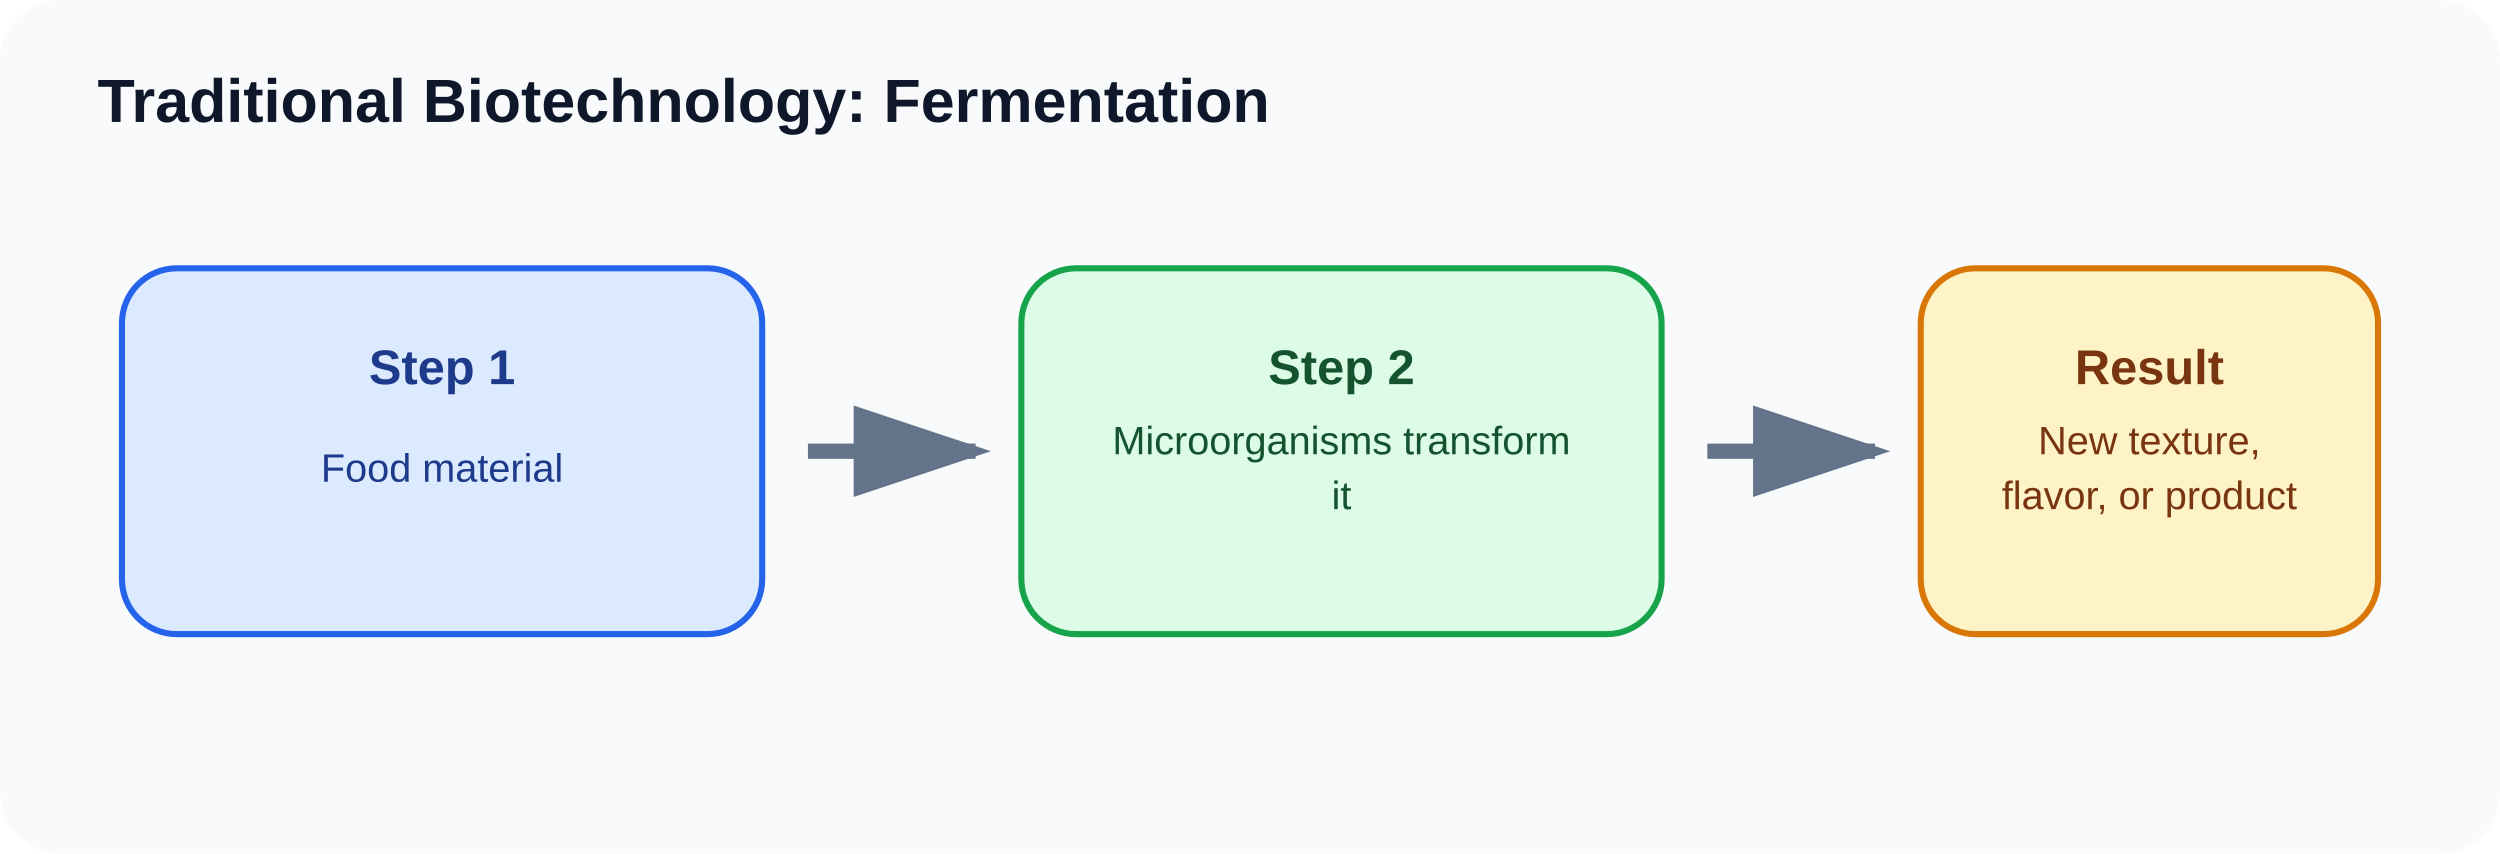
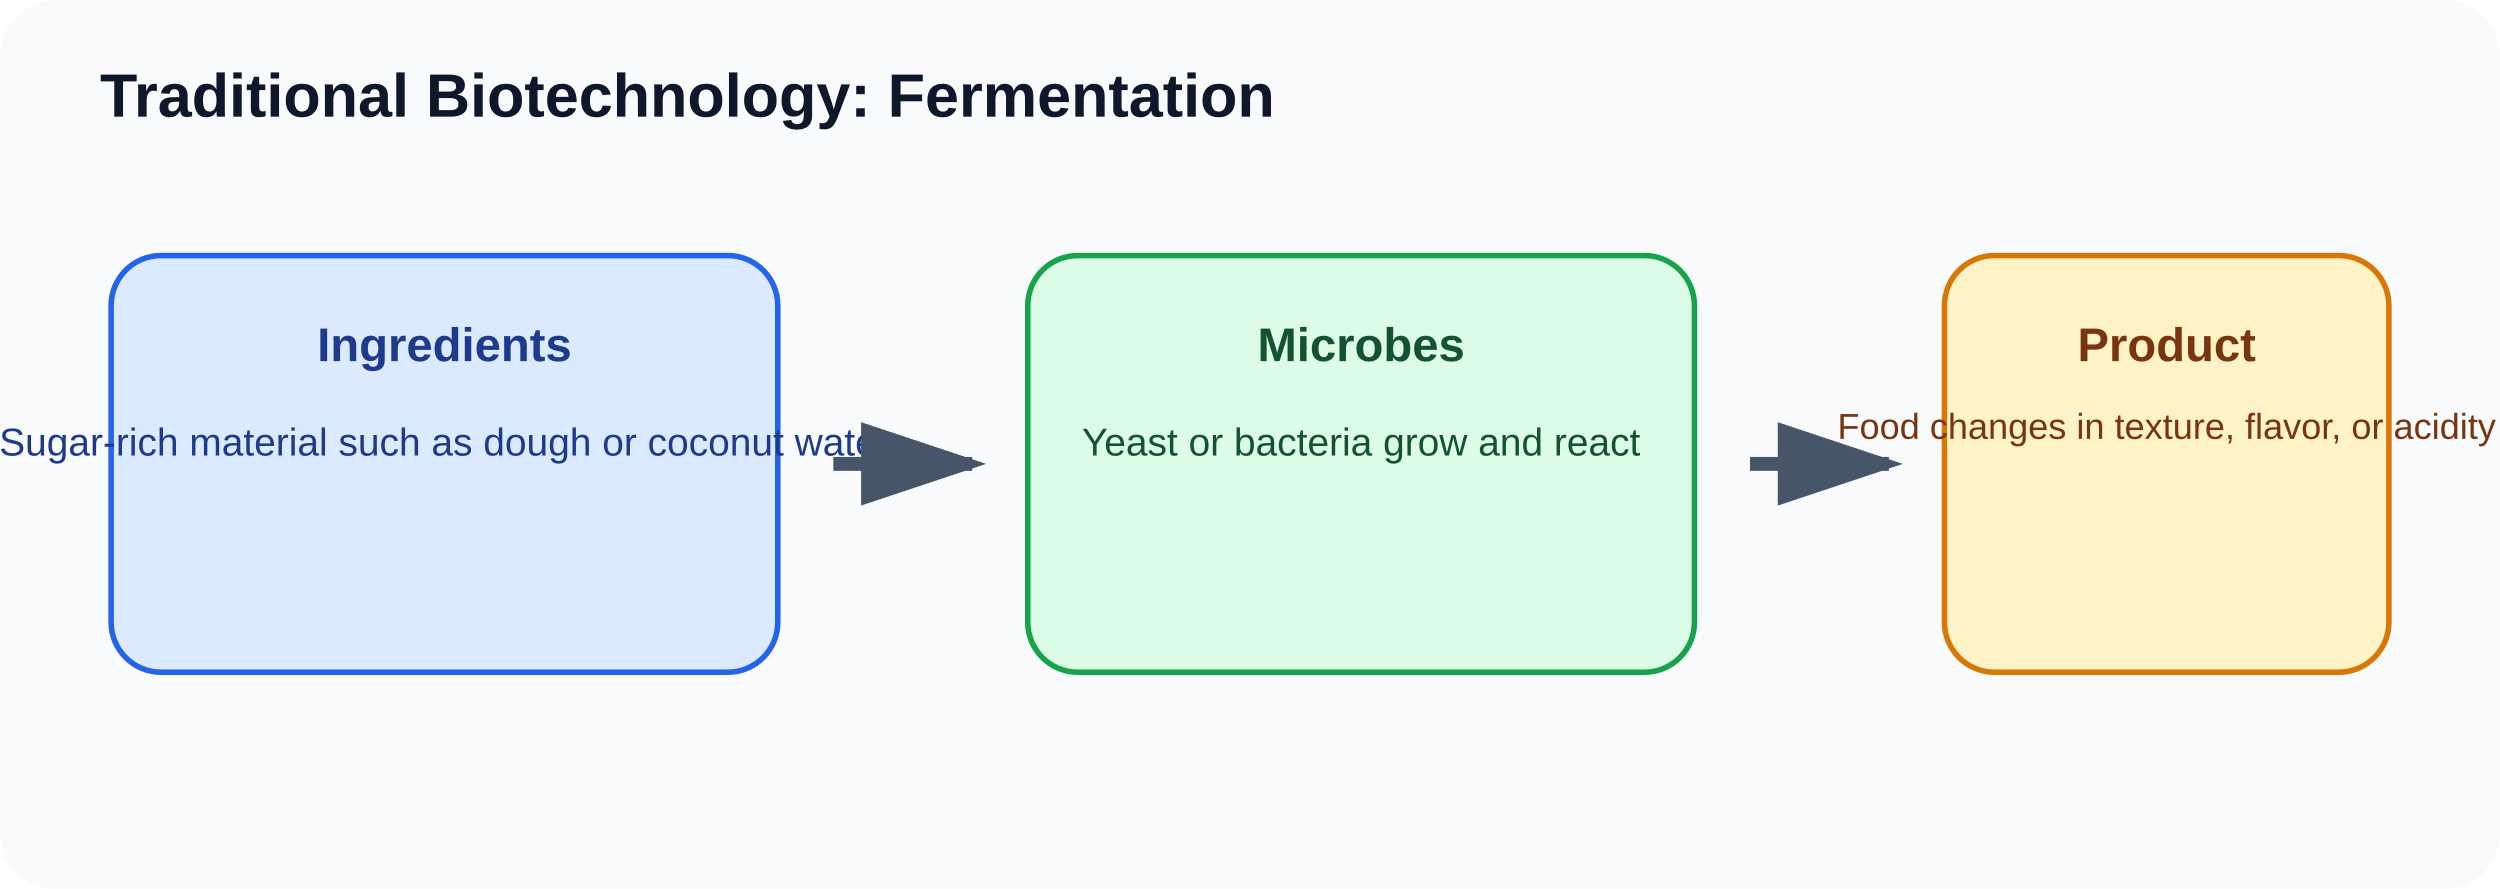
- <svg xmlns="http://www.w3.org/2000/svg" role="img" aria-label="Traditional Biotechnology: Fermentation concept flow" viewBox="0 0 820 280" width="100%" height="280" style="max-width:820px">
-   <rect width="820" height="280" rx="20" fill="#f8fafc" />
-   <text x="32" y="40" font-family="Arial, sans-serif" font-size="20" font-weight="700" fill="#0f172a">Traditional Biotechnology: Fermentation</text>
+ <svg xmlns="http://www.w3.org/2000/svg" role="img" aria-label="Traditional Biotechnology: Fermentation visual overview" viewBox="0 0 900 320" width="100%" height="320" style="max-width:900px">
+   <rect width="900" height="320" rx="20" fill="#f8fafc" />
+   <text x="36" y="42" font-family="Arial, sans-serif" font-size="22" font-weight="700" fill="#0f172a">Traditional Biotechnology: Fermentation</text>
  <defs>
    <marker id="arrow" markerWidth="10" markerHeight="10" refX="8" refY="3" orient="auto" markerUnits="strokeWidth">
-       <path d="M0,0 L0,6 L9,3 z" fill="#64748b" />
+       <path d="M0,0 L0,6 L9,3 z" fill="#475569" />
    </marker>
  </defs>
  <g font-family="Arial, sans-serif">
-     <rect x="40" y="88" width="210" height="120" rx="18" fill="#dbeafe" stroke="#2563eb" stroke-width="2" />
-     <text x="145" y="126" text-anchor="middle" font-size="16" font-weight="700" fill="#1e3a8a">Step 1</text>
-     <text x="145" y="158" text-anchor="middle" font-size="13" fill="#1e3a8a">Food material</text>
-     <path d="M265 148 H320" stroke="#64748b" stroke-width="5" marker-end="url(#arrow)" />
-     <rect x="335" y="88" width="210" height="120" rx="18" fill="#dcfce7" stroke="#16a34a" stroke-width="2" />
-     <text x="440" y="126" text-anchor="middle" font-size="16" font-weight="700" fill="#14532d">Step 2</text>
-     <text x="440" y="149" text-anchor="middle" font-size="13" fill="#14532d">Microorganisms transform</text>
-     <text x="440" y="167" text-anchor="middle" font-size="13" fill="#14532d">it</text>
-     <path d="M560 148 H615" stroke="#64748b" stroke-width="5" marker-end="url(#arrow)" />
-     <rect x="630" y="88" width="150" height="120" rx="18" fill="#fef3c7" stroke="#d97706" stroke-width="2" />
-     <text x="705" y="126" text-anchor="middle" font-size="16" font-weight="700" fill="#78350f">Result</text>
-     <text x="705" y="149" text-anchor="middle" font-size="13" fill="#78350f">New texture,</text>
-     <text x="705" y="167" text-anchor="middle" font-size="13" fill="#78350f">flavor, or product</text>
+     <rect x="40" y="92" width="240" height="150" rx="18" fill="#dbeafe" stroke="#2563eb" stroke-width="2" />
+     <text x="160" y="130" text-anchor="middle" font-size="17" font-weight="700" fill="#1e3a8a">Ingredients</text>
+     <text x="160" y="164" text-anchor="middle" font-size="14" fill="#1e3a8a">Sugar-rich material such as dough or coconut water</text>
+     <path d="M300 167 H350" stroke="#475569" stroke-width="5" marker-end="url(#arrow)" />
+     <rect x="370" y="92" width="240" height="150" rx="18" fill="#dcfce7" stroke="#16a34a" stroke-width="2" />
+     <text x="490" y="130" text-anchor="middle" font-size="17" font-weight="700" fill="#14532d">Microbes</text>
+     <text x="490" y="164" text-anchor="middle" font-size="14" fill="#14532d">Yeast or bacteria grow and react</text>
+     <path d="M630 167 H680" stroke="#475569" stroke-width="5" marker-end="url(#arrow)" />
+     <rect x="700" y="92" width="160" height="150" rx="18" fill="#fef3c7" stroke="#d97706" stroke-width="2" />
+     <text x="780" y="130" text-anchor="middle" font-size="17" font-weight="700" fill="#78350f">Product</text>
+     <text x="780" y="158" text-anchor="middle" font-size="13" fill="#78350f">Food changes in texture, flavor, or acidity</text>
  </g>
</svg>
